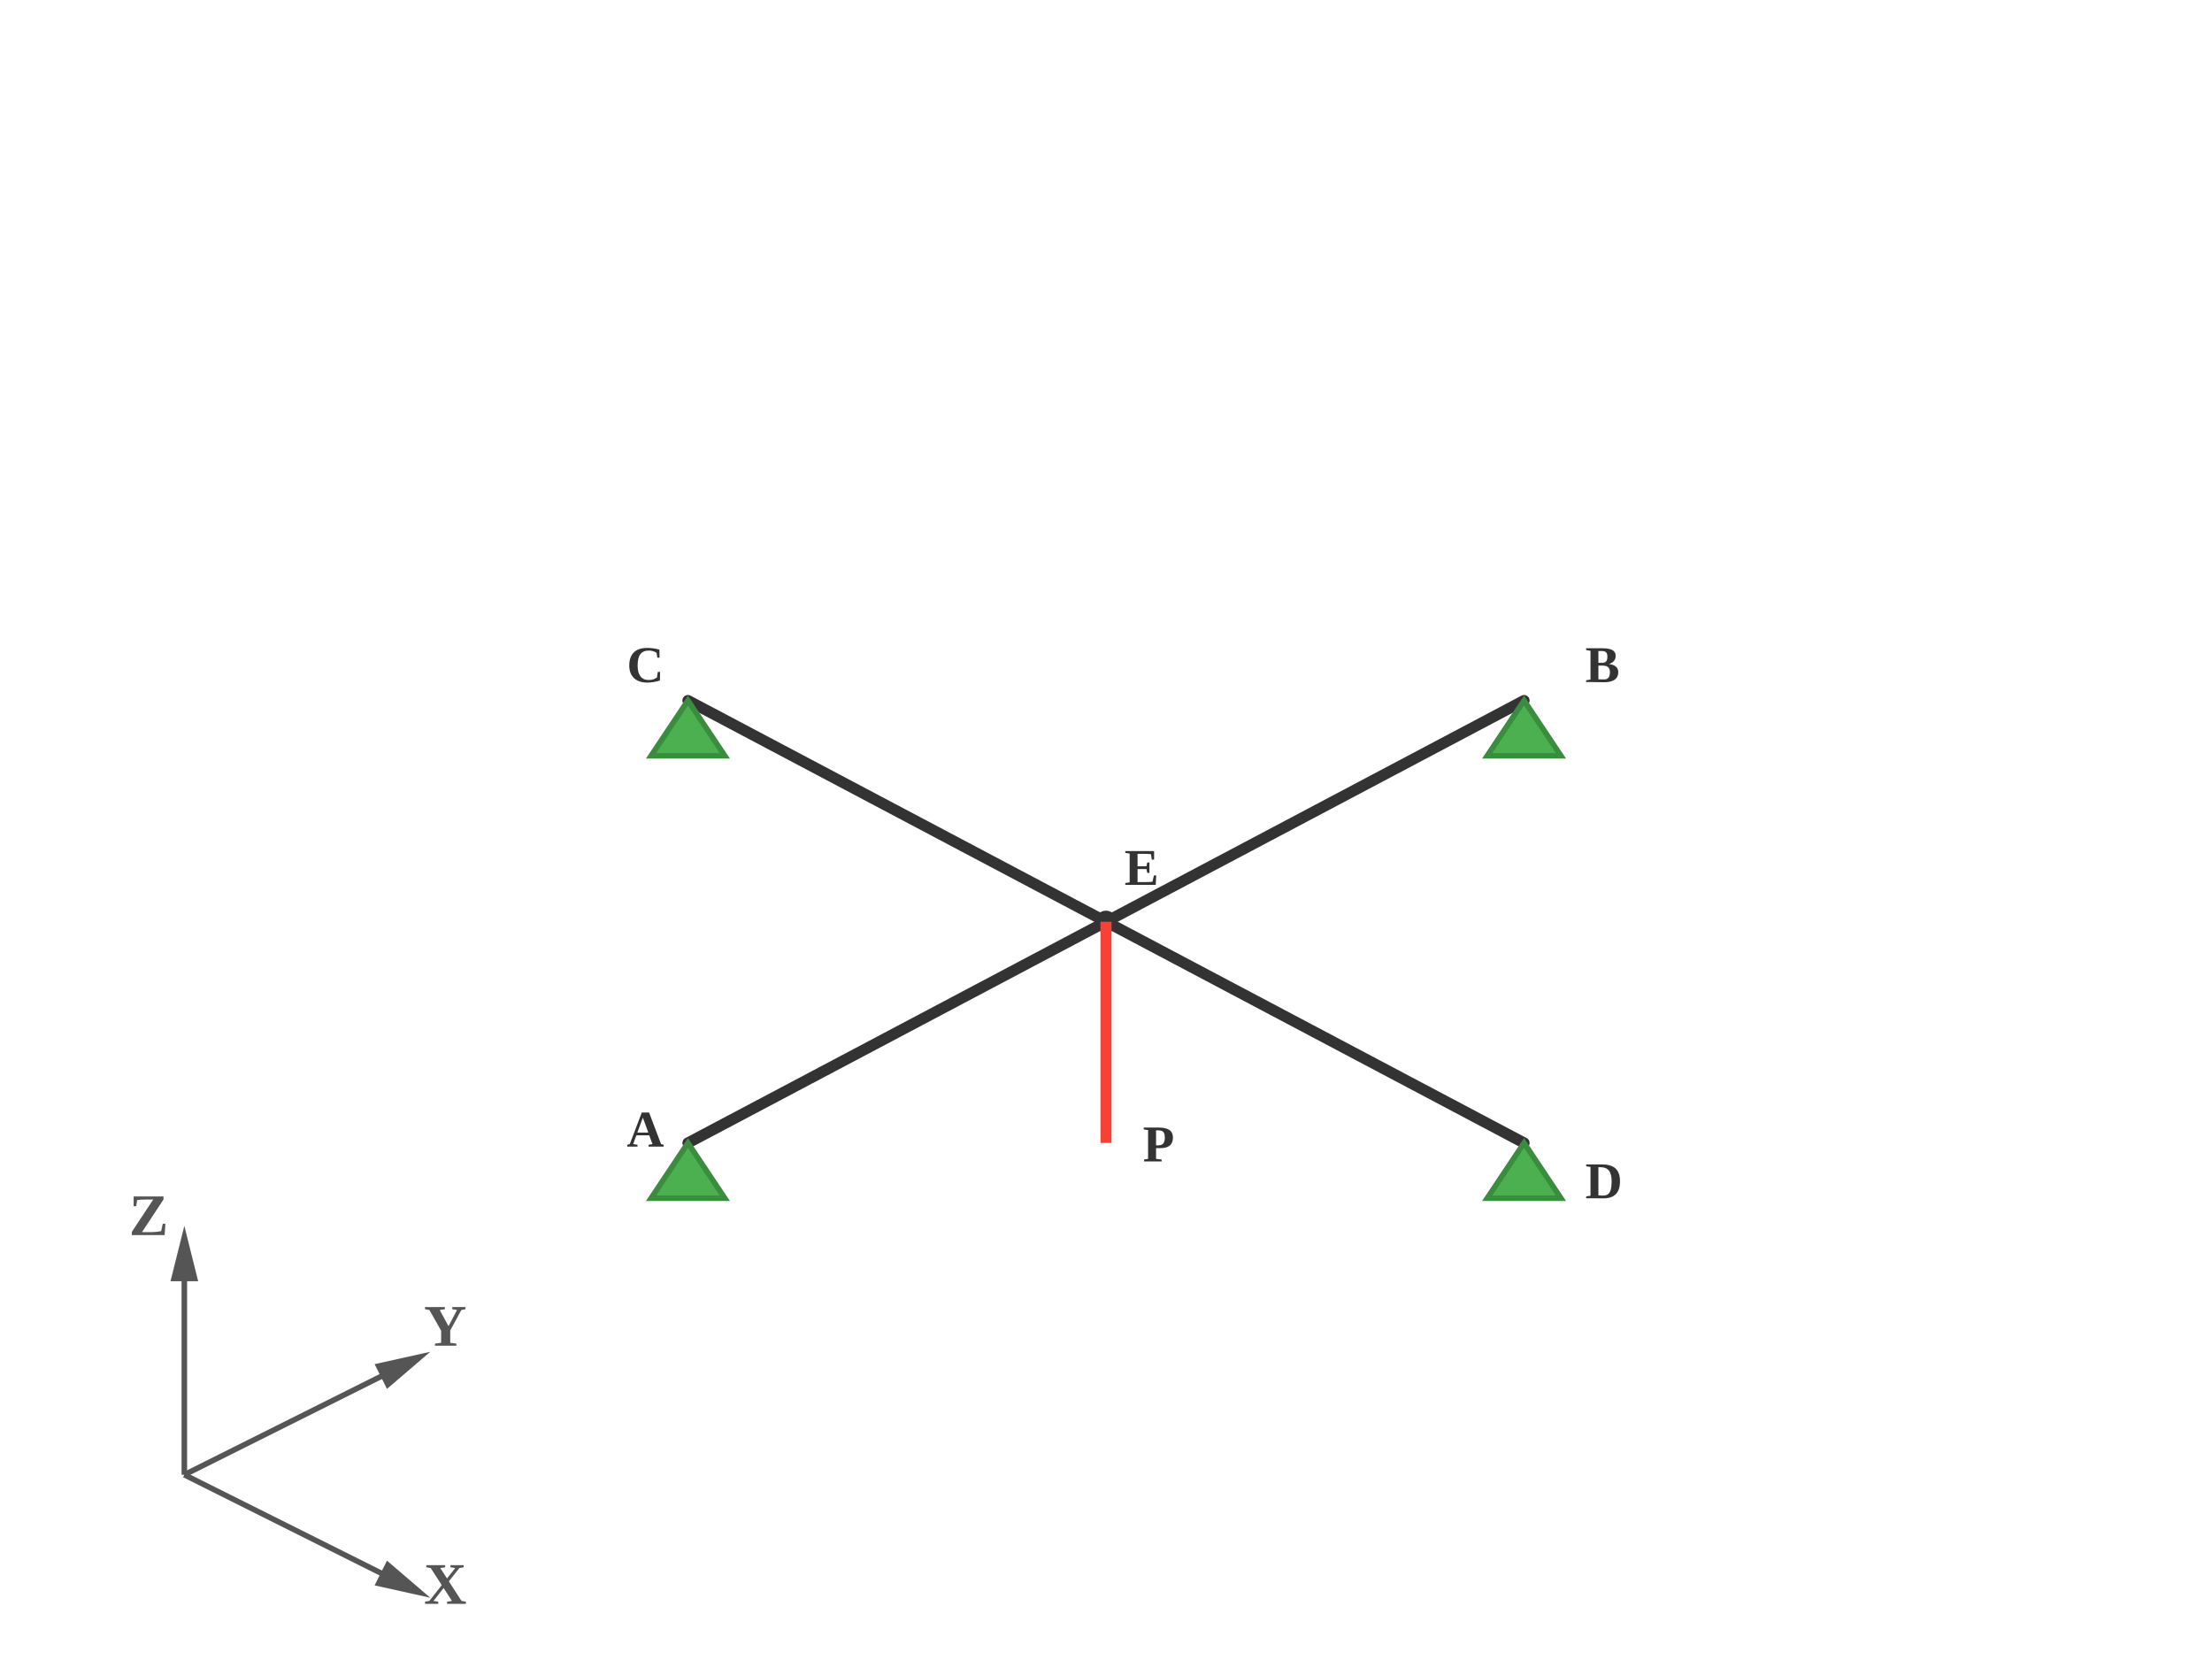
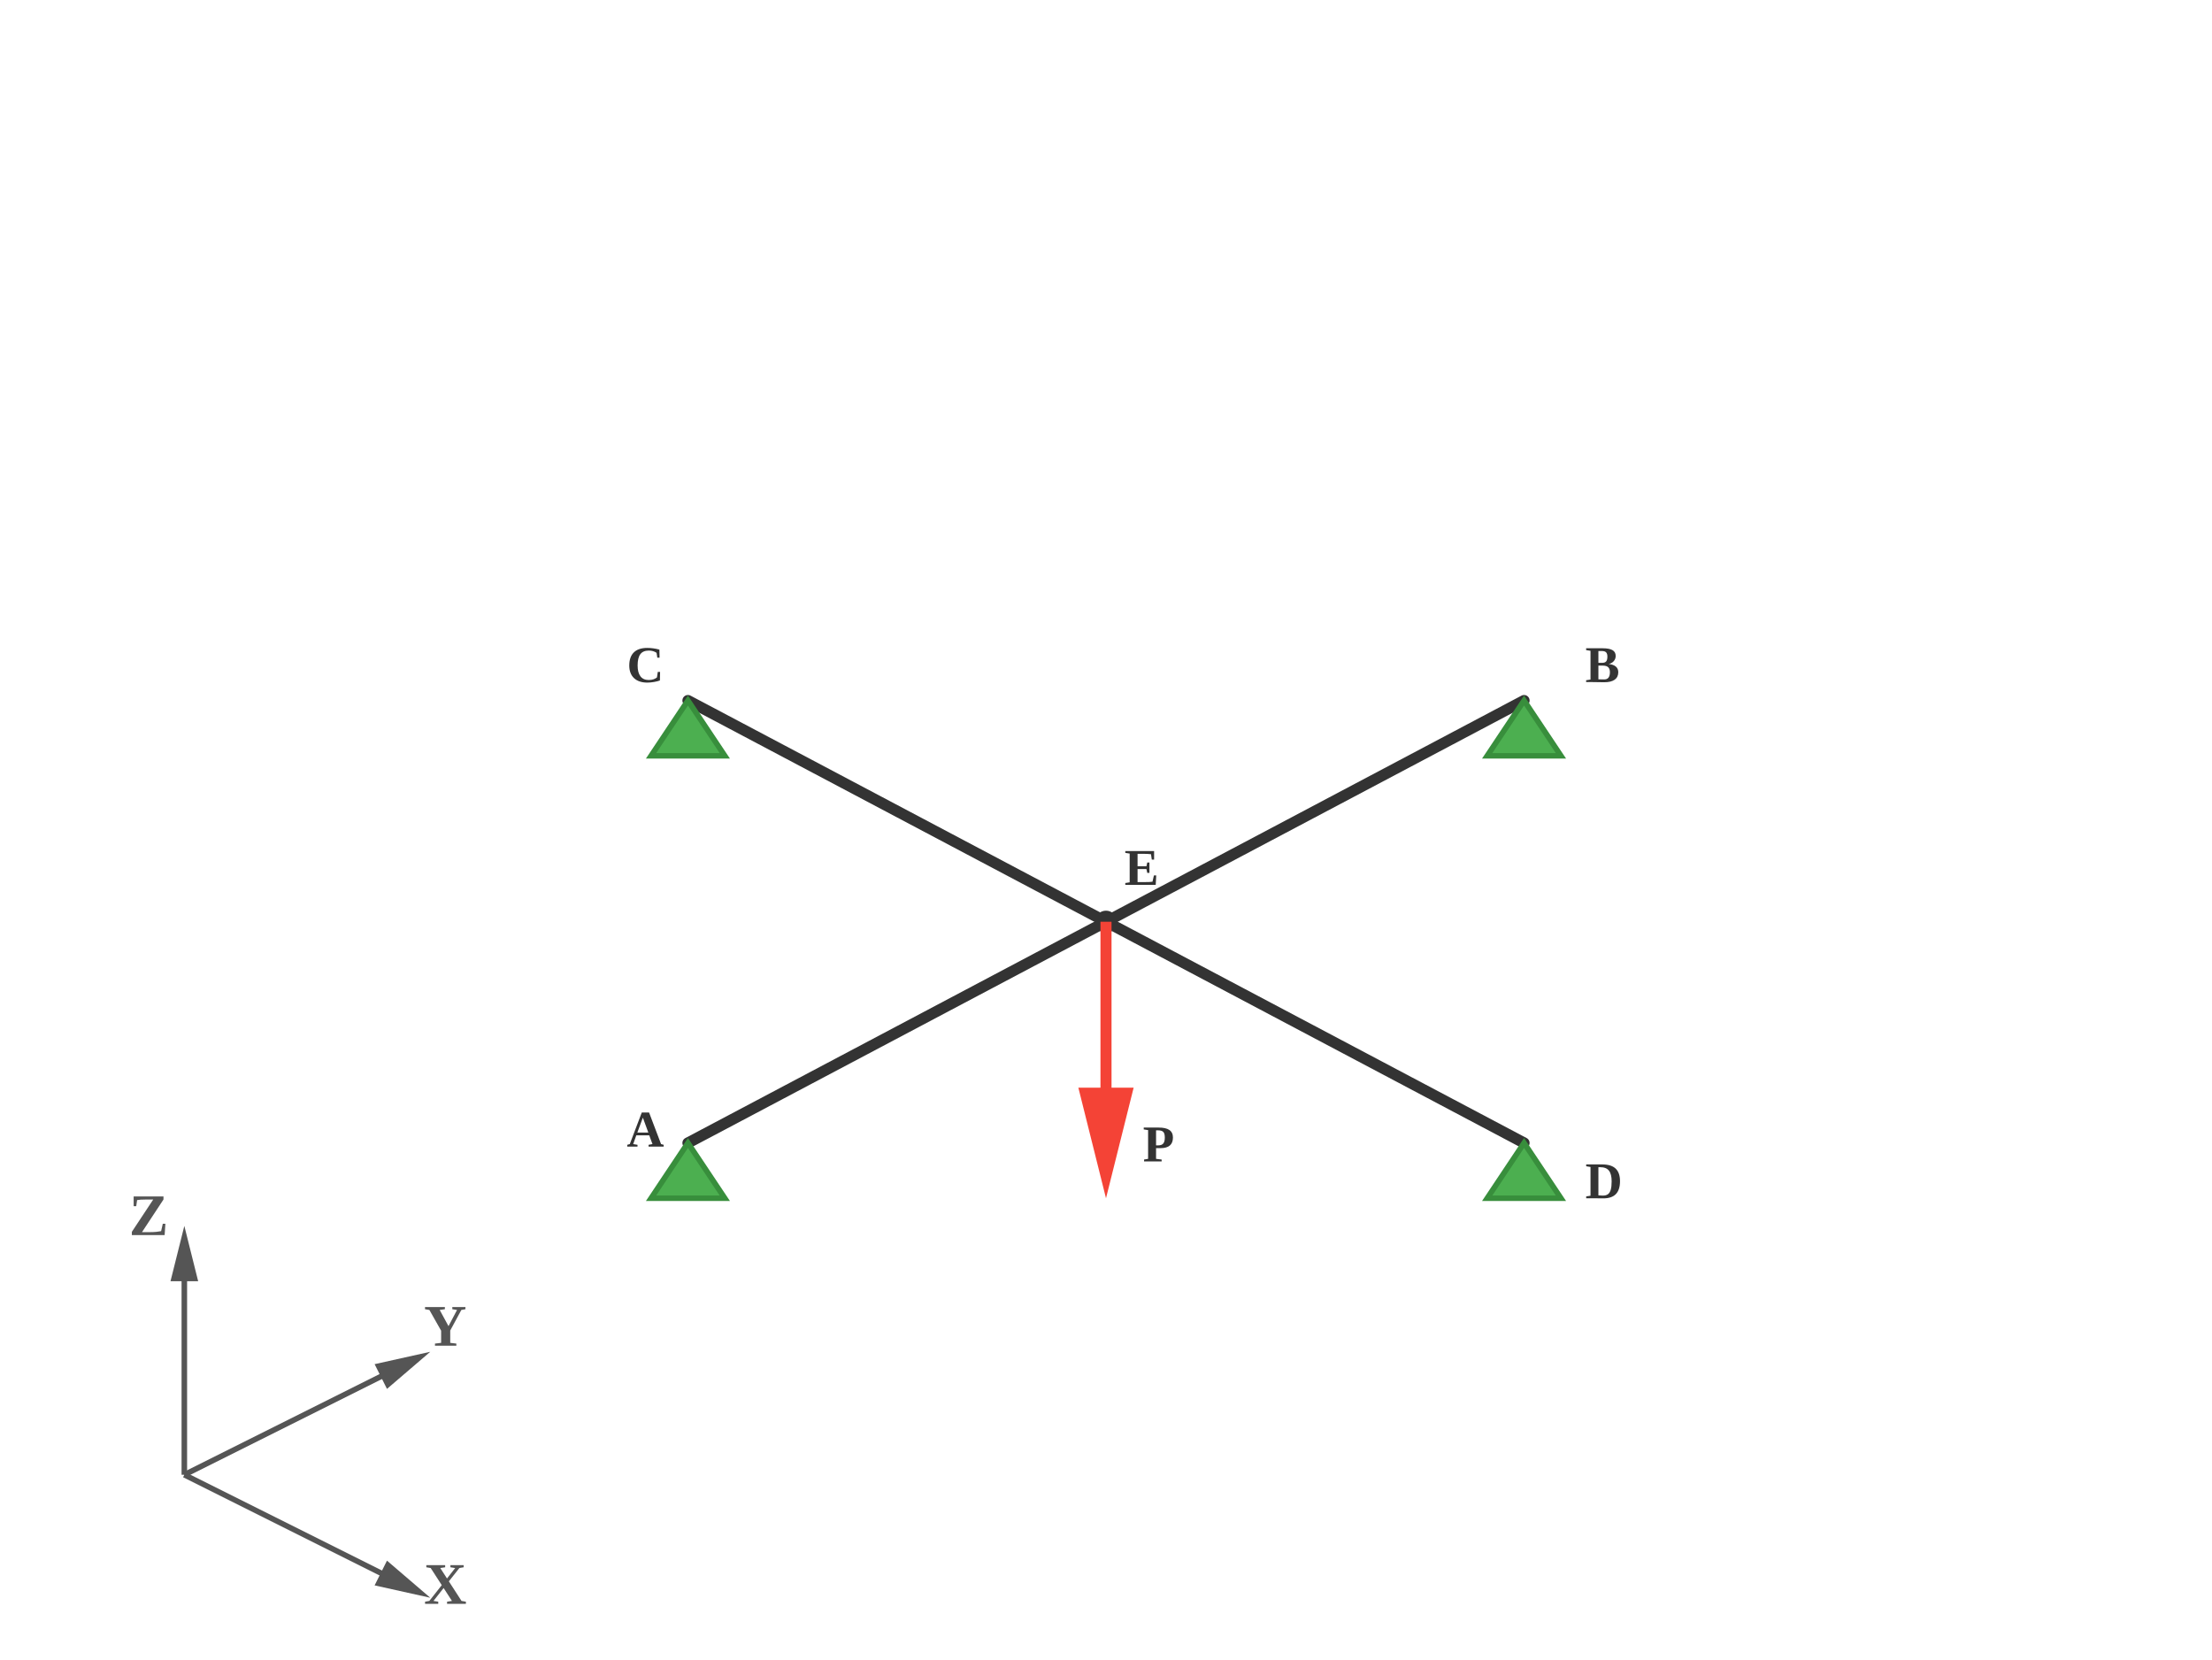
<svg viewBox="0 0 600 450" preserveAspectRatio="xMidYMid meet">
  <defs>
    <marker id="arrowhead" viewBox="0 0 10 5" refX="5" refY="2.5" markerWidth="10" markerHeight="5" orient="auto">
      <path d="M 0 0 L 10 2.5 L 0 5 z" fill="#555" />
    </marker>
    <marker id="loadArrowhead" viewBox="0 0 10 5" refX="5" refY="2.5" markerWidth="10" markerHeight="5" orient="auto">
      <path d="M 0 0 L 10 2.5 L 0 5 z" fill="#f44336" />
    </marker>
  </defs>
  <g>
    <circle cx="300" cy="250" r="3" fill="#333" />
    <text style="font-size: 14px; font-weight: bold; fill: #333; text-shadow: 1px 1px 2px rgba(255, 255, 255, 0.8);" x="305" y="240">E</text>
    <line style="stroke: #333; stroke-width: 3; stroke-linecap: round;" x1="186.6" y1="310" x2="413.4" y2="190" />
    <line style="stroke: #333; stroke-width: 3; stroke-linecap: round;" x1="186.6" y1="190" x2="413.4" y2="310" />
    <path style="fill: #4caf50; stroke: #388e3c; stroke-width: 1.5;" d="M 186.6 310 L 176.6 325 L 196.6 325 Z" />
    <path style="fill: #4caf50; stroke: #388e3c; stroke-width: 1.5;" d="M 413.4 190 L 403.4 205 L 423.4 205 Z" />
    <path style="fill: #4caf50; stroke: #388e3c; stroke-width: 1.5;" d="M 186.6 190 L 176.6 205 L 196.6 205 Z" />
    <path style="fill: #4caf50; stroke: #388e3c; stroke-width: 1.5;" d="M 413.4 310 L 403.4 325 L 423.4 325 Z" />
    <text style="font-size: 14px; font-weight: bold; fill: #333; text-shadow: 1px 1px 2px rgba(255, 255, 255, 0.8);" x="170" y="311">A</text>
    <text style="font-size: 14px; font-weight: bold; fill: #333; text-shadow: 1px 1px 2px rgba(255, 255, 255, 0.8);" x="430" y="185">B</text>
    <text style="font-size: 14px; font-weight: bold; fill: #333; text-shadow: 1px 1px 2px rgba(255, 255, 255, 0.8);" x="170" y="185">C</text>
    <text style="font-size: 14px; font-weight: bold; fill: #333; text-shadow: 1px 1px 2px rgba(255, 255, 255, 0.8);" x="430" y="325">D</text>
-     <line style="fill: none; stroke: #f44336; stroke-width: 3; animation: pulse 1s infinite alternate;" x1="300" y1="250" x2="300" y2="310" />
+     <line style="fill: none; stroke: #f44336; stroke-width: 3; animation: pulse 1s infinite alternate; marker-end: url(#loadArrowhead);" x1="300" y1="250" x2="300" y2="310" />
    <text style="font-size: 14px; font-weight: bold; fill: #333; text-shadow: 1px 1px 2px rgba(255, 255, 255, 0.8);" x="310" y="315">P</text>
  </g>
  <g transform="translate(50, 400)">
    <line style="stroke: #555; stroke-width: 1.5; marker-end: url(#arrowhead);" x1="0" y1="0" x2="60" y2="-30" />
    <text style="font-size: 16px; font-weight: bold; fill: #555;" x="65" y="-35">Y</text>
    <line style="stroke: #555; stroke-width: 1.5; marker-end: url(#arrowhead);" x1="0" y1="0" x2="60" y2="30" />
    <text style="font-size: 16px; font-weight: bold; fill: #555;" x="65" y="35">X</text>
    <line style="stroke: #555; stroke-width: 1.5; marker-end: url(#arrowhead);" x1="0" y1="0" x2="0" y2="-60" />
    <text style="font-size: 16px; font-weight: bold; fill: #555;" x="-15" y="-65">Z</text>
  </g>
</svg>
